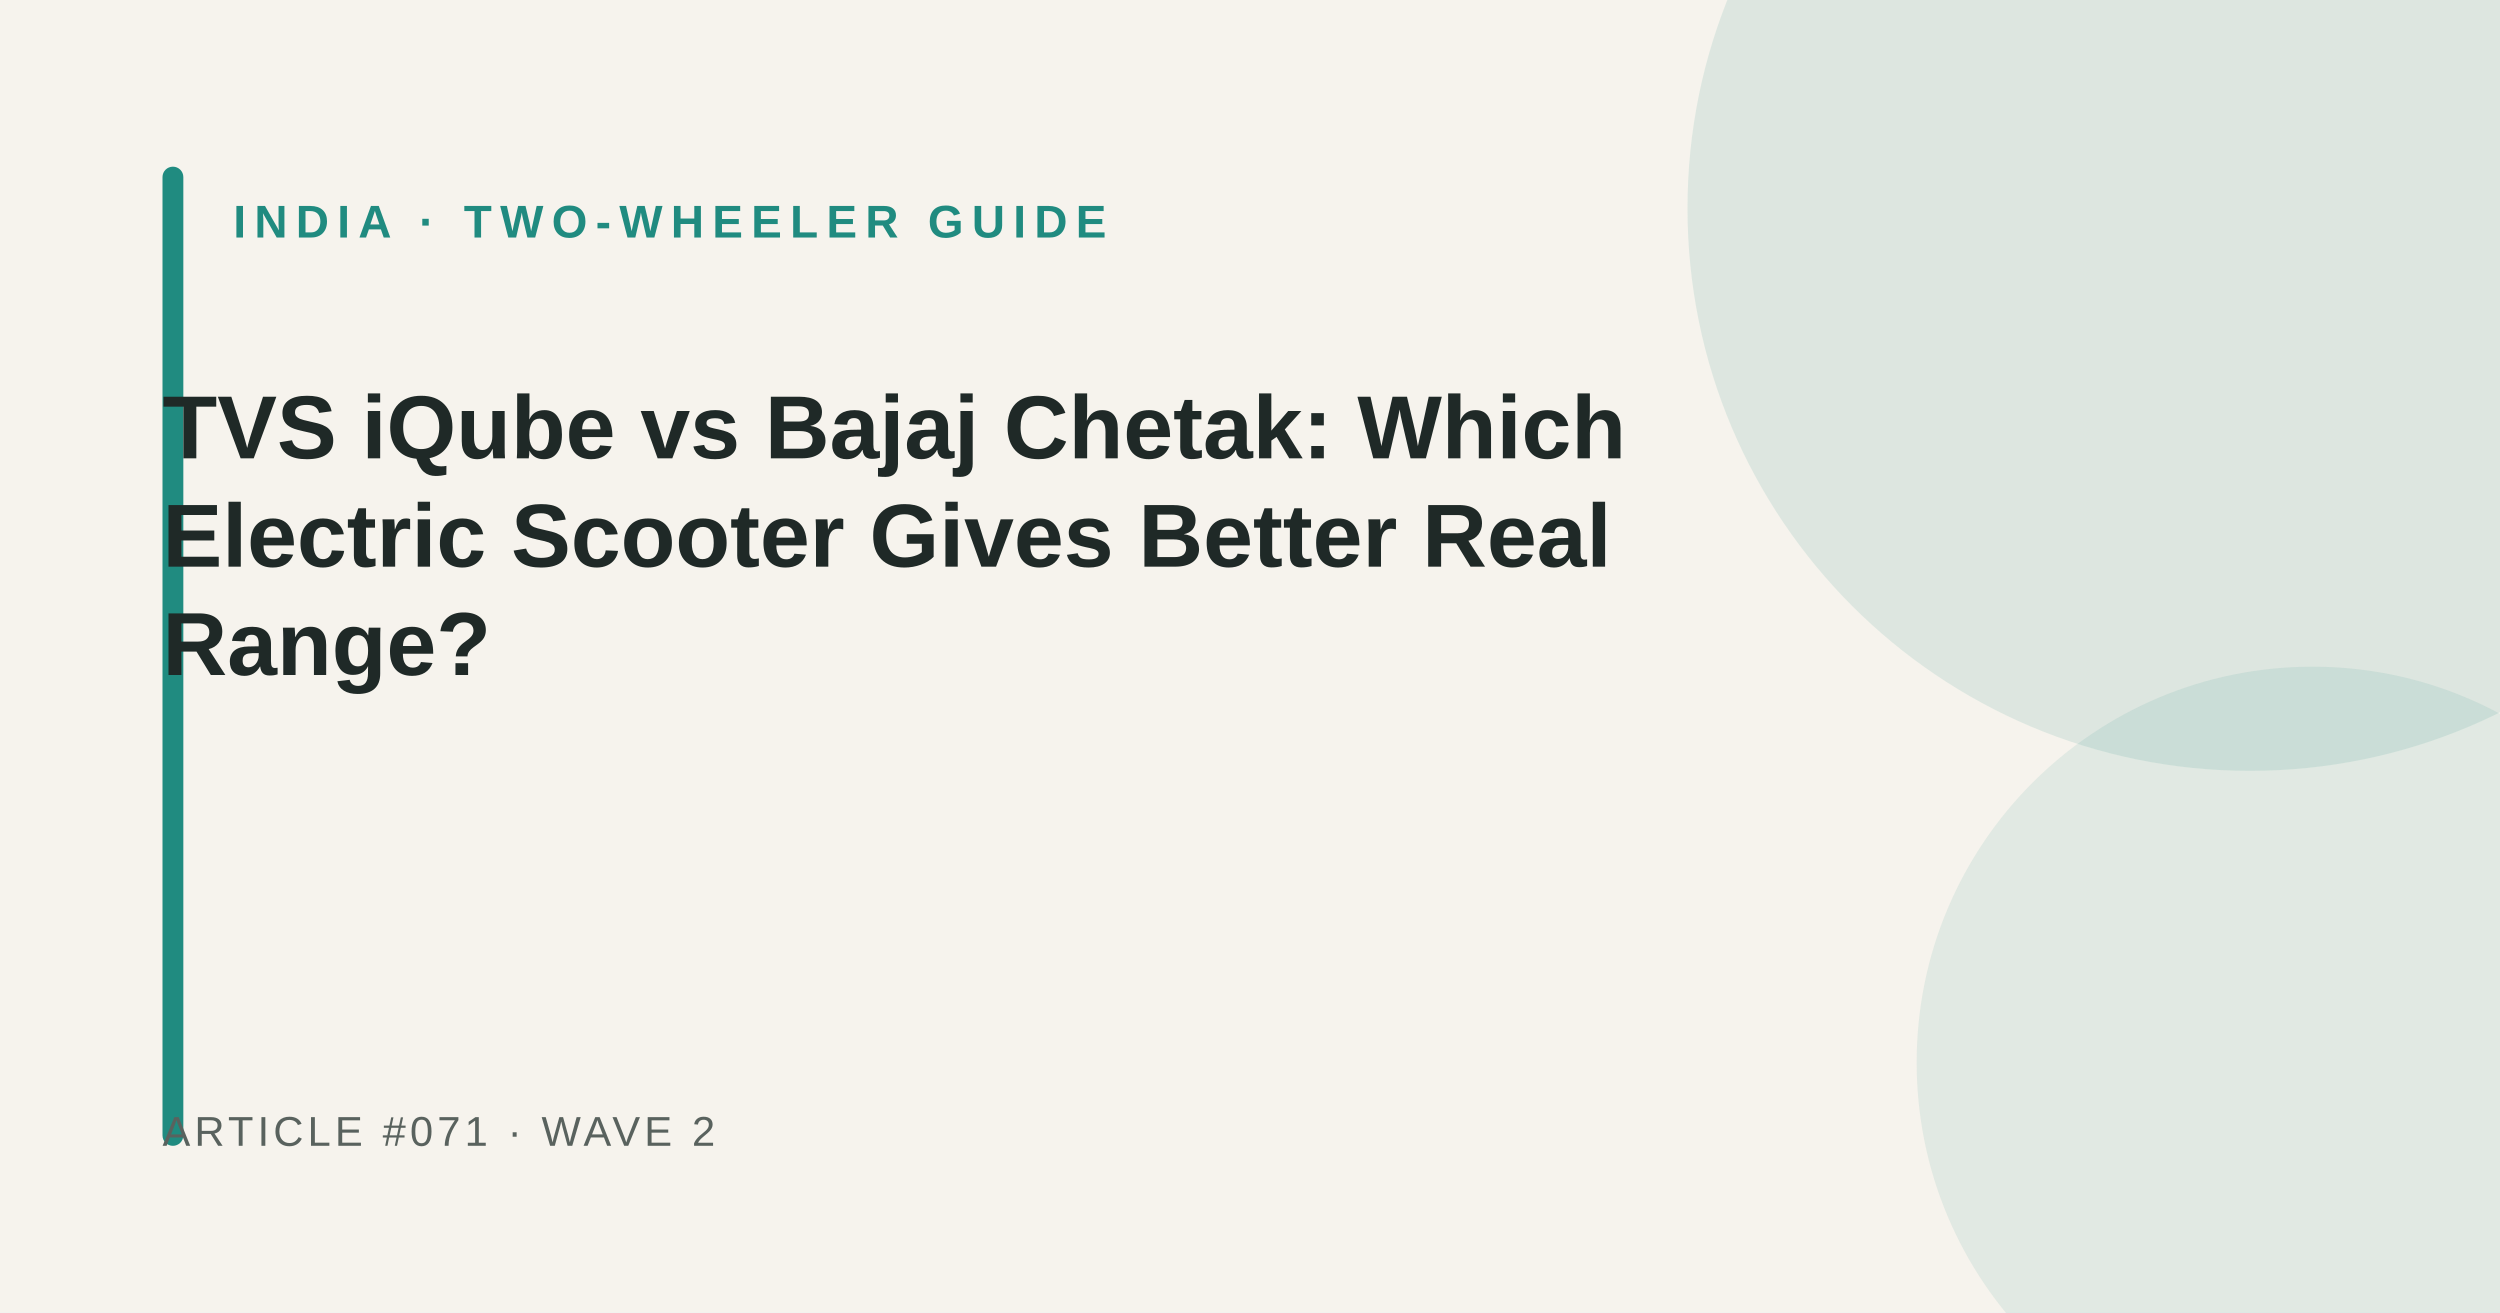
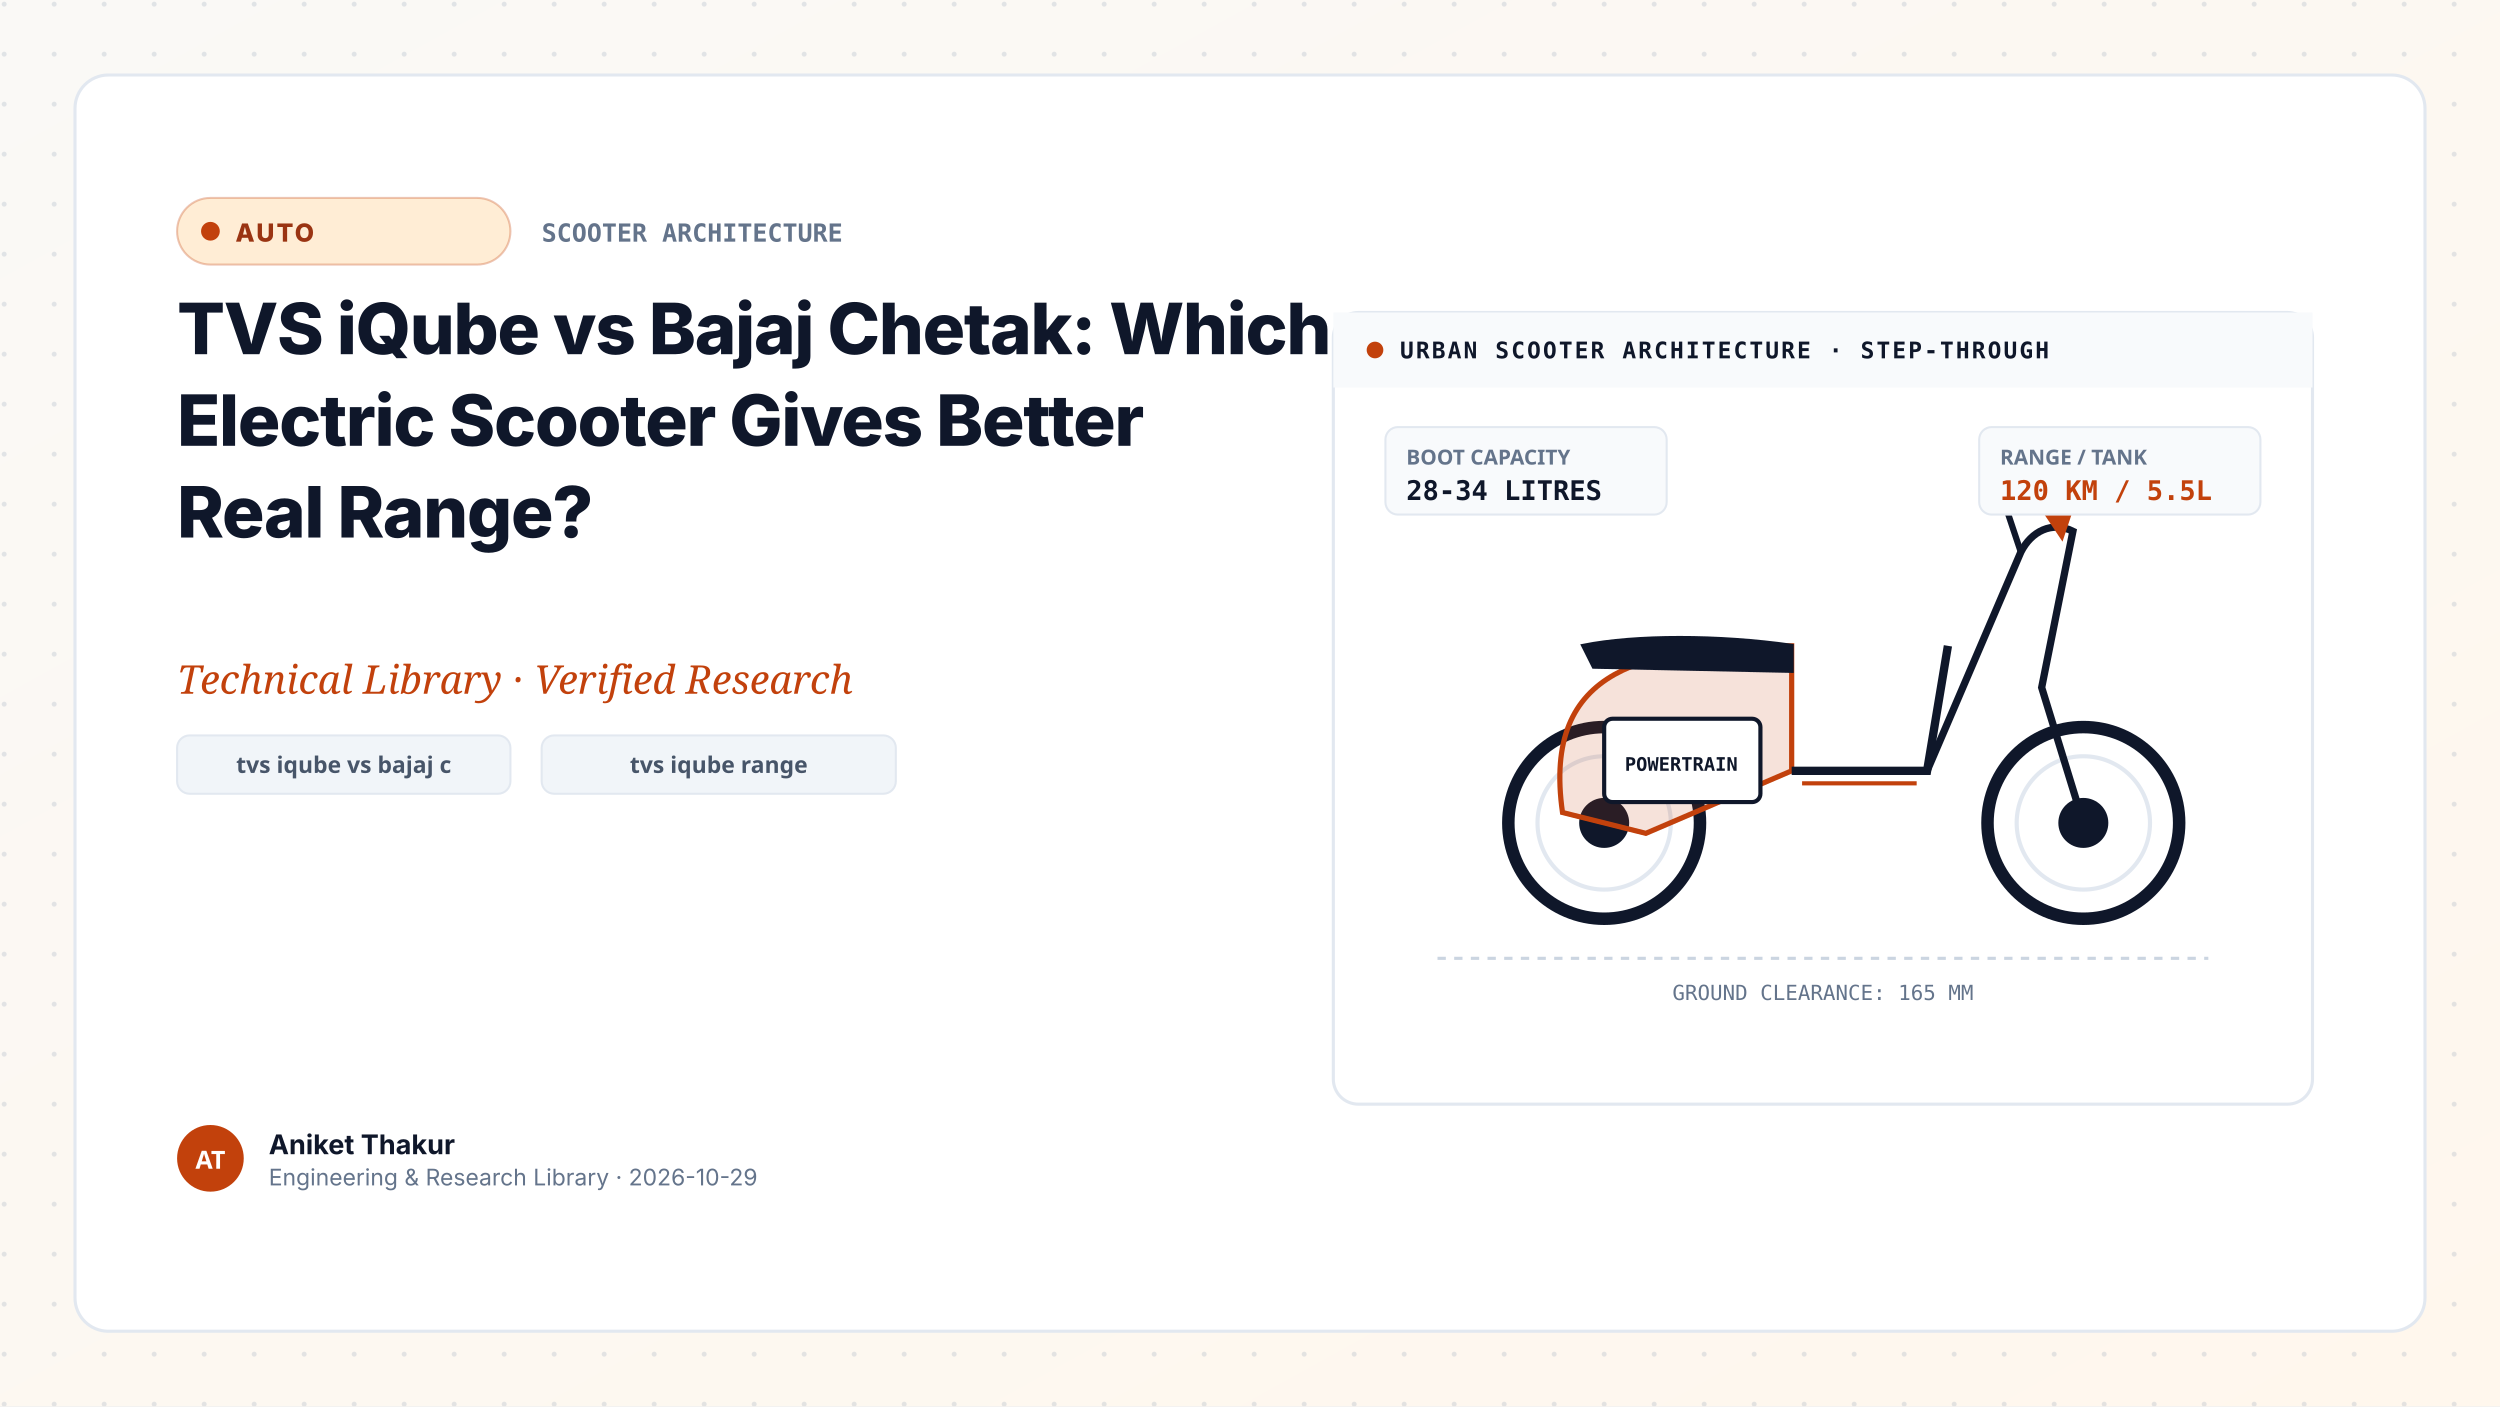
- <svg xmlns="http://www.w3.org/2000/svg" width="1200" height="630" viewBox="0 0 1200 630" role="img" aria-labelledby="title desc">
-   <rect width="1200" height="630" fill="#f6f3ed" />
-   <circle cx="1080" cy="100" r="270" fill="#208b80" opacity=".12" />
-   <circle cx="1110" cy="510" r="190" fill="#208b80" opacity=".10" />
-   <rect x="78" y="80" width="10" height="470" rx="5" fill="#208b80" />
-   <text x="112" y="114" fill="#208b80" font-family="Arial,sans-serif" font-size="22" font-weight="700" letter-spacing="4">INDIA · TWO-WHEELER GUIDE</text>
-   <text x="78" y="220" fill="#1f2927" font-family="Arial,sans-serif" font-size="43" font-weight="700">
-     <tspan x="78" dy="0">TVS iQube vs Bajaj Chetak: Which</tspan>
-     <tspan x="78" dy="52">Electric Scooter Gives Better Real</tspan>
-     <tspan x="78" dy="52">Range?</tspan>
-   </text>
-   <text x="78" y="550" fill="#59625e" font-family="Arial,sans-serif" font-size="20" letter-spacing="2">ARTICLE #071  ·  WAVE 2</text>
+ <svg xmlns="http://www.w3.org/2000/svg" width="1200" height="675" viewBox="0 0 1200 675" role="img" aria-label="TVS iQube vs Bajaj Chetak: Which Electric Scooter Gives Better Real Range?">
+   <defs>
+     <linearGradient id="bgGrad_1471470226" x1="0%" y1="0%" x2="100%" y2="100%">
+       <stop offset="0%" stop-color="#FAF9F6" />
+       <stop offset="100%" stop-color="#FFF7ED" />
+     </linearGradient>
+     <pattern id="dotGrid_1471470226" width="24" height="24" patternUnits="userSpaceOnUse">
+       <circle cx="2" cy="2" r="1.2" fill="#94A3B8" opacity="0.25" />
+     </pattern>
+   </defs>
+   <rect width="1200" height="675" fill="url(#bgGrad_1471470226)" />
+   <rect width="1200" height="675" fill="url(#dotGrid_1471470226)" />
+   <rect x="36" y="36" width="1128" height="603" rx="16" fill="#FFFFFF" stroke="#E2E8F0" stroke-width="1.5" />
+   <g transform="translate(85, 95)">
+     <rect x="0" y="0" width="160" height="32" rx="16" fill="#FFEDD5" stroke="#C2410C" stroke-opacity="0.3" />
+     <circle cx="16" cy="16" r="4.5" fill="#C2410C" />
+     <text x="28" y="21" font-family="Plus Jakarta Sans, -apple-system, sans-serif" font-size="12" font-weight="800" fill="#9A3412" letter-spacing="1">AUTO</text>
+     <text x="175" y="21" font-family="JetBrains Mono, monospace" font-size="12" font-weight="600" fill="#64748B">SCOOTER ARCHITECTURE</text>
+     <g transform="translate(0, 75)">
+       <text x="0" y="0" font-family="Plus Jakarta Sans, -apple-system, sans-serif" font-size="34" font-weight="800" fill="#0F172A" letter-spacing="-0.6">TVS iQube vs Bajaj Chetak: Which</text>
+       <text x="0" y="44" font-family="Plus Jakarta Sans, -apple-system, sans-serif" font-size="34" font-weight="800" fill="#0F172A" letter-spacing="-0.6">Electric Scooter Gives Better</text>
+       <text x="0" y="88" font-family="Plus Jakarta Sans, -apple-system, sans-serif" font-size="34" font-weight="800" fill="#0F172A" letter-spacing="-0.6">Real Range?</text>
+     </g>
+     <g transform="translate(0, 222)">
+       <text x="0" y="16" font-family="Newsreader, Georgia, serif" font-size="19" font-style="italic" fill="#C2410C">
+         Technical Library · Verified Research
+       </text>
+       <g transform="translate(0, 36)">
+         <rect x="0" y="0" width="160" height="28" rx="6" fill="#F1F5F9" stroke="#E2E8F0" />
+         <text x="80" y="18" font-family="Plus Jakarta Sans, sans-serif" font-size="11" font-weight="600" fill="#475569" text-anchor="middle">tvs iqube vs bajaj c</text>
+         <rect x="175" y="0" width="170" height="28" rx="6" fill="#F1F5F9" stroke="#E2E8F0" />
+         <text x="260" y="18" font-family="Plus Jakarta Sans, sans-serif" font-size="11" font-weight="600" fill="#475569" text-anchor="middle">tvs iqube range</text>
+       </g>
+     </g>
+     <g transform="translate(0, 445)">
+       <circle cx="16" cy="16" r="16" fill="#C2410C" />
+       <text x="16" y="21" font-family="Plus Jakarta Sans, sans-serif" font-size="12" font-weight="800" fill="#FFFFFF" text-anchor="middle">AT</text>
+       <text x="44" y="14" font-family="Plus Jakarta Sans, -apple-system, sans-serif" font-size="13" font-weight="700" fill="#0F172A">Aniket Thakur</text>
+       <text x="44" y="29" font-family="Plus Jakarta Sans, -apple-system, sans-serif" font-size="11" fill="#64748B">Engineering &amp; Research Library · 2026-10-29</text>
+     </g>
+   </g>
+   <g transform="translate(640, 150)">
+     <rect width="470" height="380" rx="12" fill="#FFFFFF" stroke="#E2E8F0" stroke-width="1.5" />
+     <path d="M 0 0 L 470 0 L 470 36 L 0 36 Z" fill="#F8FAFC" rx="12" />
+     <circle cx="20" cy="18" r="4" fill="#C2410C" />
+     <text x="32" y="22" font-family="JetBrains Mono, monospace" font-size="11" font-weight="700" fill="#0F172A" letter-spacing="1">URBAN SCOOTER ARCHITECTURE · STEP-THROUGH</text>
+     <line x1="50" y1="310" x2="420" y2="310" stroke="#CBD5E1" stroke-width="1.5" stroke-dasharray="4 4" />
+     <text x="235" y="330" font-family="JetBrains Mono, monospace" font-size="10" fill="#64748B" text-anchor="middle">GROUND CLEARANCE: 165 MM</text>
+     <circle cx="130" cy="245" r="46" fill="none" stroke="#0F172A" stroke-width="6" />
+     <circle cx="130" cy="245" r="32" fill="none" stroke="#E2E8F0" stroke-width="2" />
+     <circle cx="130" cy="245" r="12" fill="#0F172A" />
+     <circle cx="360" cy="245" r="46" fill="none" stroke="#0F172A" stroke-width="6" />
+     <circle cx="360" cy="245" r="32" fill="none" stroke="#E2E8F0" stroke-width="2" />
+     <circle cx="360" cy="245" r="12" fill="#0F172A" />
+     <path d="M 110 240 C 100 170, 150 160, 220 160 L 220 220 L 150 250 Z" fill="#C2410C" fill-opacity="0.15" stroke="#C2410C" stroke-width="2.5" />
+     <rect x="130" y="195" width="75" height="40" rx="4" fill="#FFFFFF" stroke="#0F172A" stroke-width="2" />
+     <text x="167" y="220" font-family="JetBrains Mono, monospace" font-size="9" font-weight="700" fill="#0F172A" text-anchor="middle">POWERTRAIN</text>
+     <path d="M 220 220 L 285 220 L 295 160" fill="none" stroke="#0F172A" stroke-width="4" />
+     <line x1="225" y1="226" x2="280" y2="226" stroke="#C2410C" stroke-width="2" />
+     <path d="M 120 160 C 145 155, 185 155, 220 160 L 220 172 L 125 170 Z" fill="#0F172A" stroke="#0F172A" stroke-width="2" />
+     <path d="M 285 220 L 330 115 C 335 105, 345 100, 355 105 L 340 180 L 360 245" fill="none" stroke="#0F172A" stroke-width="3.5" />
+     <path d="M 330 115 L 320 85 L 345 80" fill="none" stroke="#0F172A" stroke-width="3" stroke-linecap="round" />
+     <polygon points="340,95 355,95 350,110" fill="#C2410C" />
+     <rect x="25" y="55" width="135" height="42" rx="6" fill="#F8FAFC" stroke="#E2E8F0" />
+     <text x="35" y="73" font-family="Plus Jakarta Sans, sans-serif" font-size="10" font-weight="700" fill="#64748B">BOOT CAPACITY</text>
+     <text x="35" y="90" font-family="JetBrains Mono, monospace" font-size="13" font-weight="700" fill="#0F172A">28-34 LITRES</text>
+     <rect x="310" y="55" width="135" height="42" rx="6" fill="#F8FAFC" stroke="#E2E8F0" />
+     <text x="320" y="73" font-family="Plus Jakarta Sans, sans-serif" font-size="10" font-weight="700" fill="#64748B">RANGE / TANK</text>
+     <text x="320" y="90" font-family="JetBrains Mono, monospace" font-size="13" font-weight="700" fill="#C2410C">120 KM / 5.5L</text>
+   </g>
</svg>
